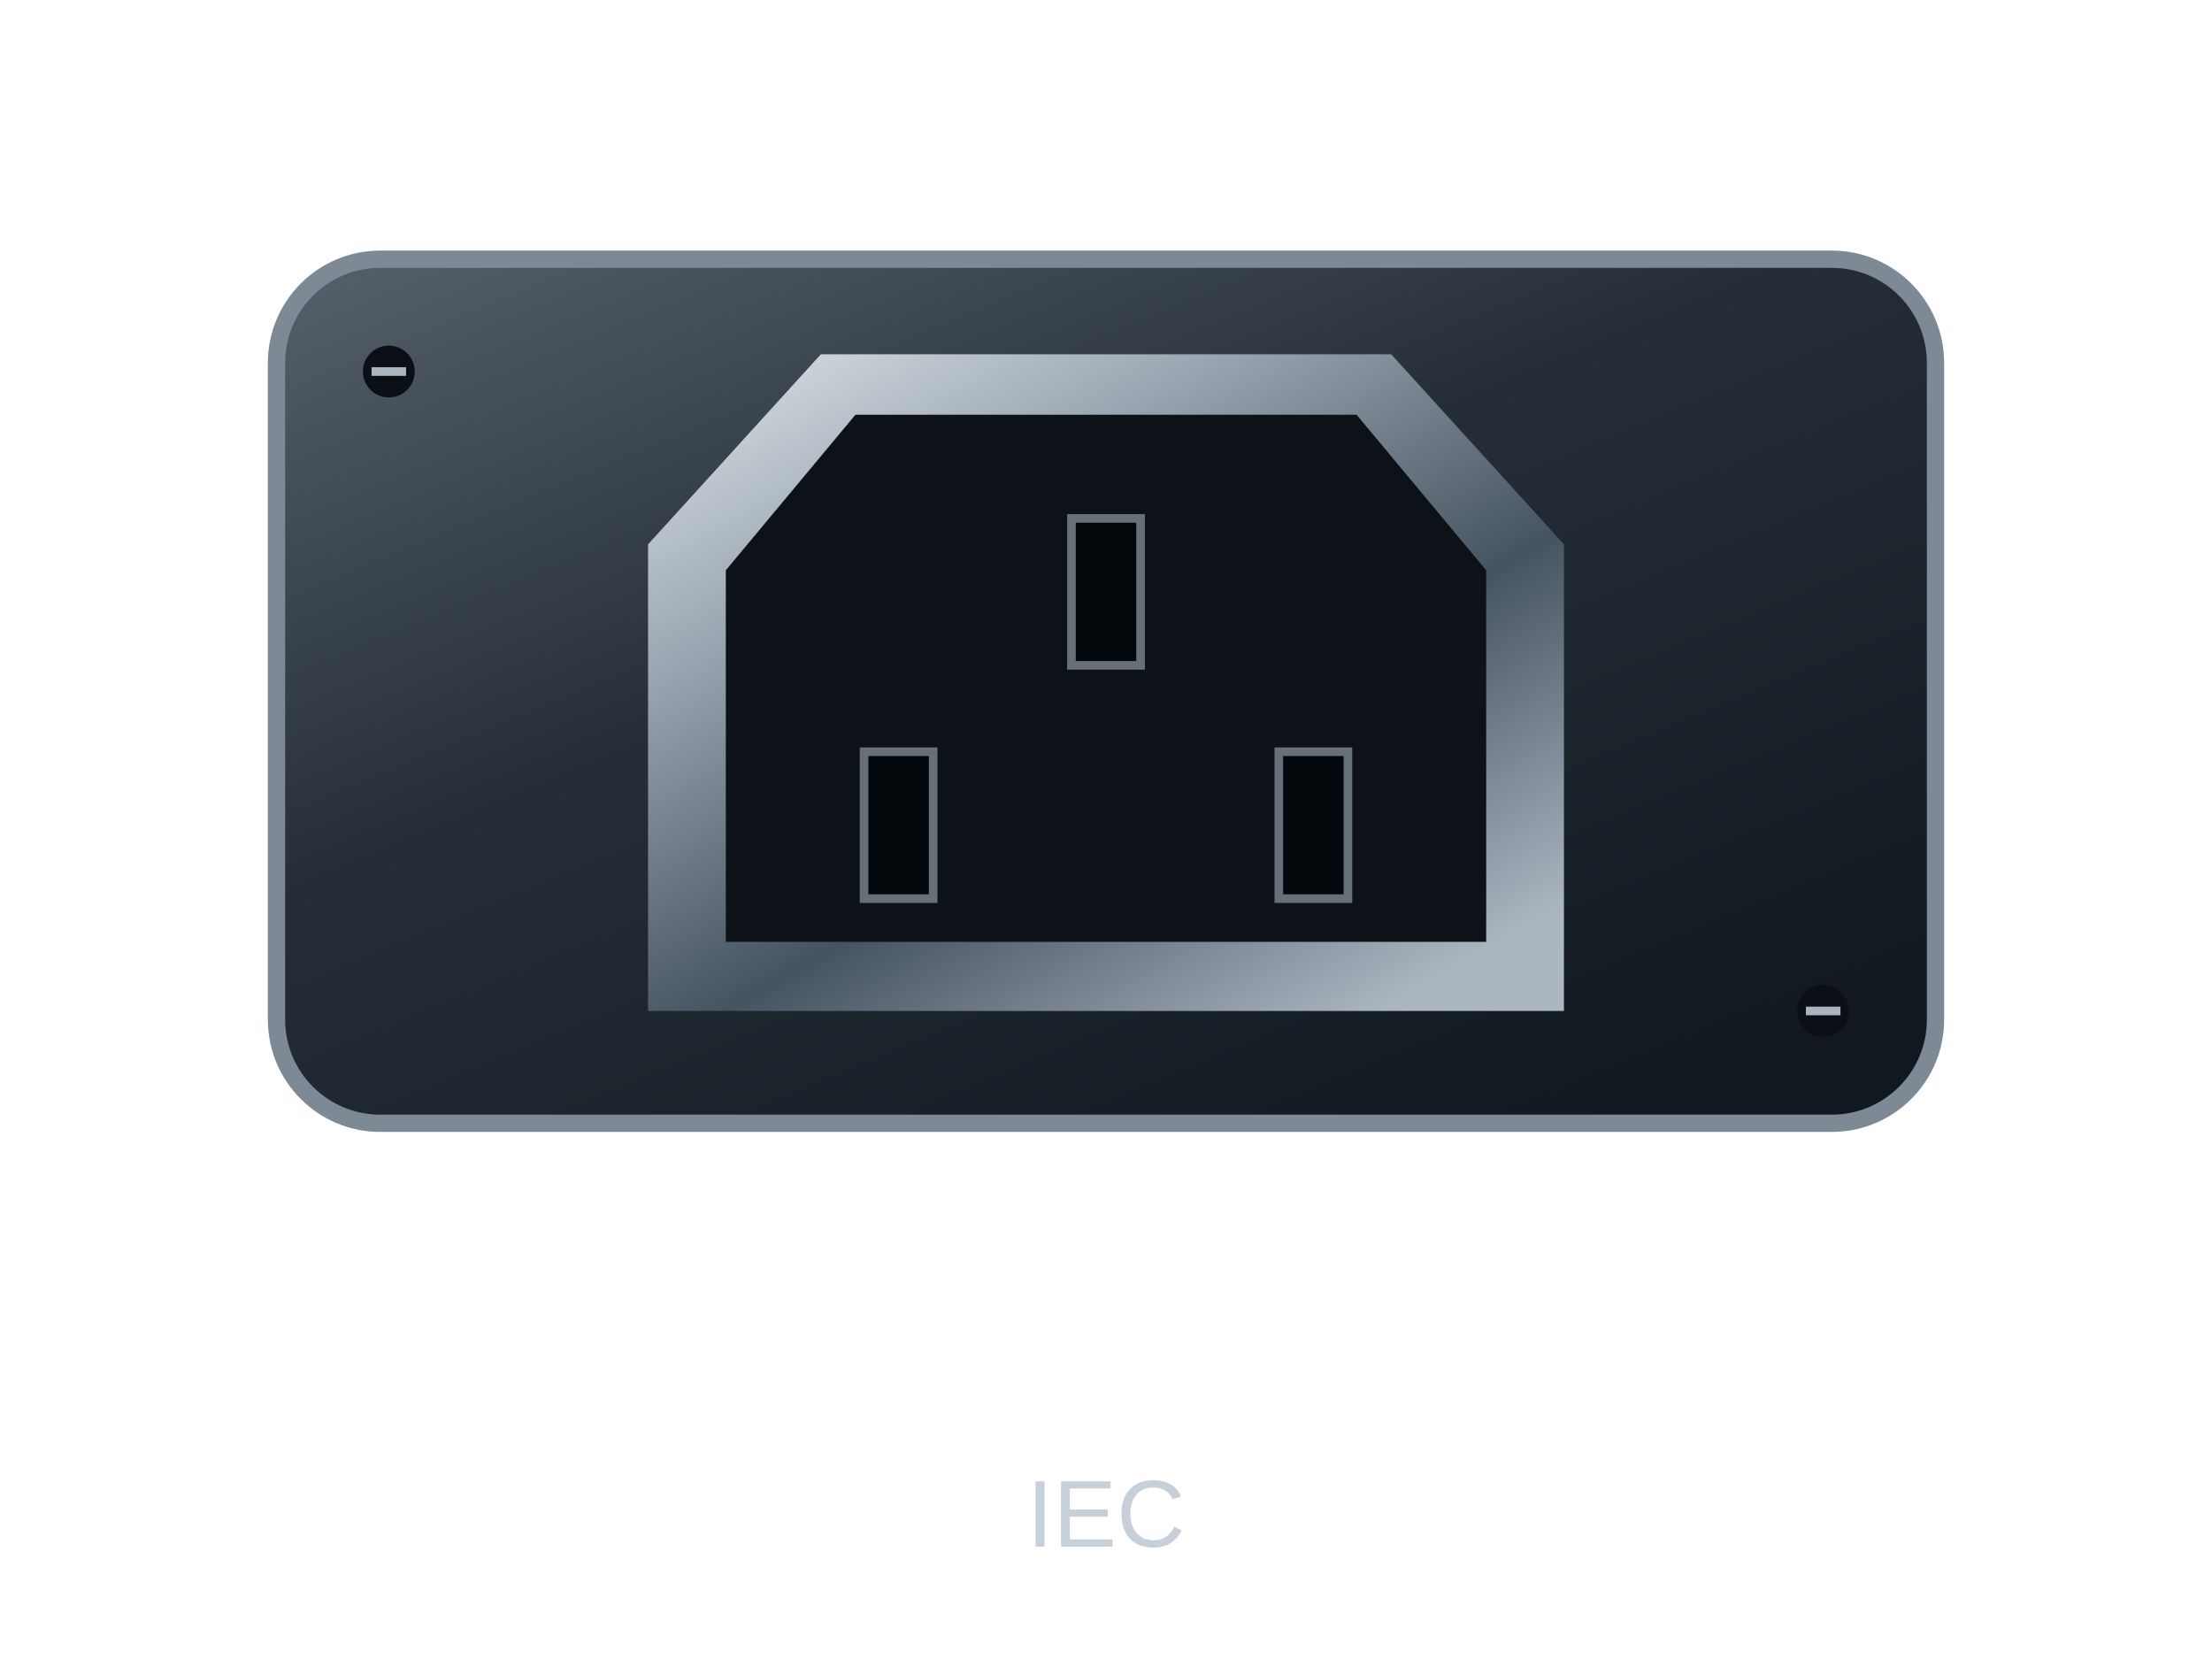
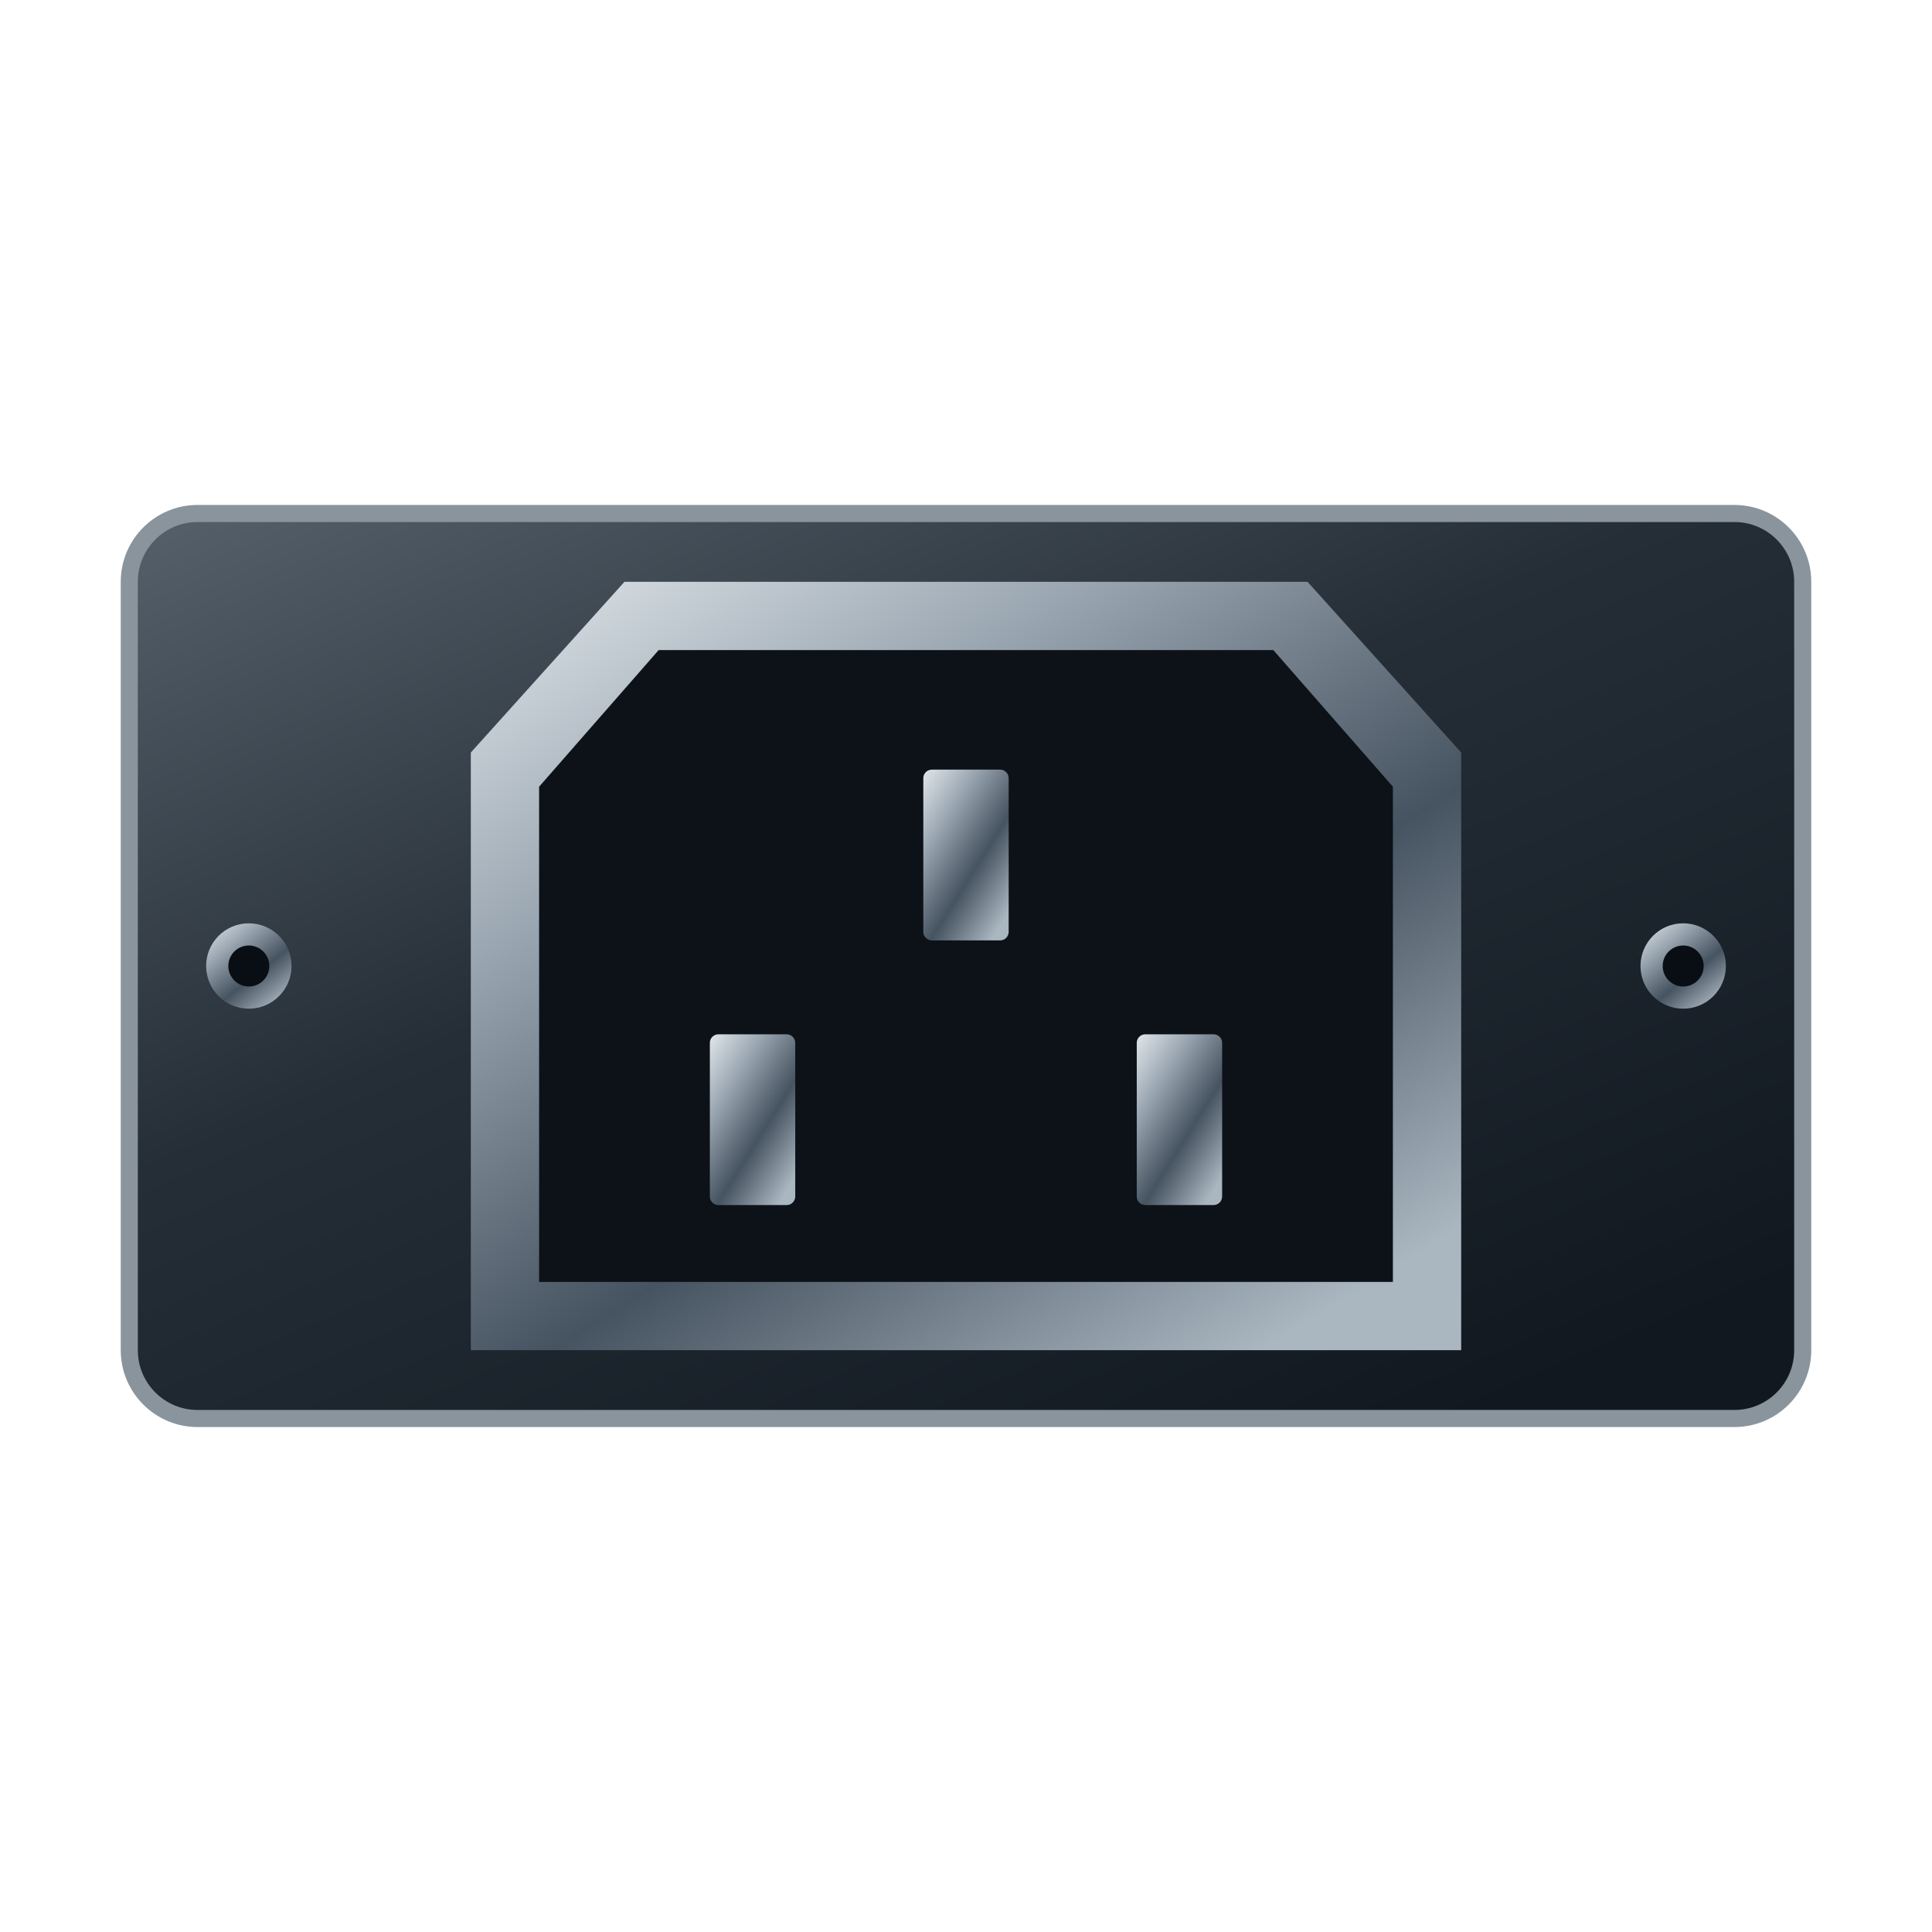
- <svg xmlns="http://www.w3.org/2000/svg" width="256" height="192" viewBox="0 0 256 192" role="img" aria-labelledby="title desc">
+ <svg xmlns="http://www.w3.org/2000/svg" width="256" height="256" viewBox="0 0 256 256" role="img" aria-labelledby="title desc" preserveAspectRatio="xMidYMid meet">
  <defs>
    <linearGradient id="metal" x1="0" y1="0" x2=".8" y2="1">
      <stop stop-color="#e1e7eb" />
      <stop offset=".3" stop-color="#9aa6b1" />
      <stop offset=".65" stop-color="#465360" />
      <stop offset="1" stop-color="#aab6c0" />
    </linearGradient>
    <linearGradient id="polymer" x1="0" y1="0" x2=".8" y2="1">
      <stop stop-color="#56616b" />
      <stop offset=".45" stop-color="#252e37" />
      <stop offset="1" stop-color="#111820" />
    </linearGradient>
    <radialGradient id="gold" cx=".35" cy=".25">
      <stop stop-color="#ffe6a6" />
      <stop offset=".6" stop-color="#c69d55" />
      <stop offset="1" stop-color="#705029" />
    </radialGradient>
  </defs>
-   <rect x="32" y="30" width="192" height="100" rx="12" fill="url(#polymer)" stroke="#7d8994" stroke-width="2" />
-   <circle cx="45" cy="43" r="3" fill="#0b1016" />
-   <path d="M 43 43 h 4" fill="none" stroke="#a9b4be" stroke-width="1" />
-   <circle cx="211" cy="117" r="3" fill="#0b1016" />
-   <path d="M 209 117 h 4" fill="none" stroke="#a9b4be" stroke-width="1" />
-   <path d="M 95 41 H 161 L 181 63 V 117 H 75 V 63 Z" fill="url(#metal)" />
-   <path d="M 99 48 H 157 L 172 66 V 109 H 84 V 66 Z" fill="#0c1218" />
-   <rect x="124" y="60" width="8" height="17" rx="0" fill="#03080c" stroke="#667079" stroke-width="1" data-contact="1" />
-   <rect x="100" y="87" width="8" height="17" rx="0" fill="#03080c" stroke="#667079" stroke-width="1" data-contact="1" />
-   <rect x="148" y="87" width="8" height="17" rx="0" fill="#03080c" stroke="#667079" stroke-width="1" data-contact="1" />
-   <text x="128" y="179" text-anchor="middle" font-family="Arial, sans-serif" font-size="11" fill="#c7d0d8">IEC</text>
+   <g id="artwork" transform="translate(128 128) scale(1.131313) translate(-128 -80)">
+     <rect x="30" y="27" width="196" height="106" rx="8" fill="url(#polymer)" stroke="#89949d" stroke-width="2" />
+     <path d="M 88 35 H 168 L 186 55 V 125 H 70 V 55 Z" fill="url(#metal)" />
+     <path d="M 92 43 H 164 L 178 59 V 117 H 78 V 59 Z" fill="#0c1218" />
+     <rect x="123" y="57" width="10" height="20" rx="1" fill="url(#metal)" data-contact="1" />
+     <rect x="98" y="88" width="10" height="20" rx="1" fill="url(#metal)" data-contact="1" />
+     <rect x="148" y="88" width="10" height="20" rx="1" fill="url(#metal)" data-contact="1" />
+     <circle cx="44" cy="80" r="5" fill="url(#metal)" />
+     <circle cx="44" cy="80" r="2.4" fill="#080e13" />
+     <circle cx="212" cy="80" r="5" fill="url(#metal)" />
+     <circle cx="212" cy="80" r="2.4" fill="#080e13" />
+   </g>
</svg>
